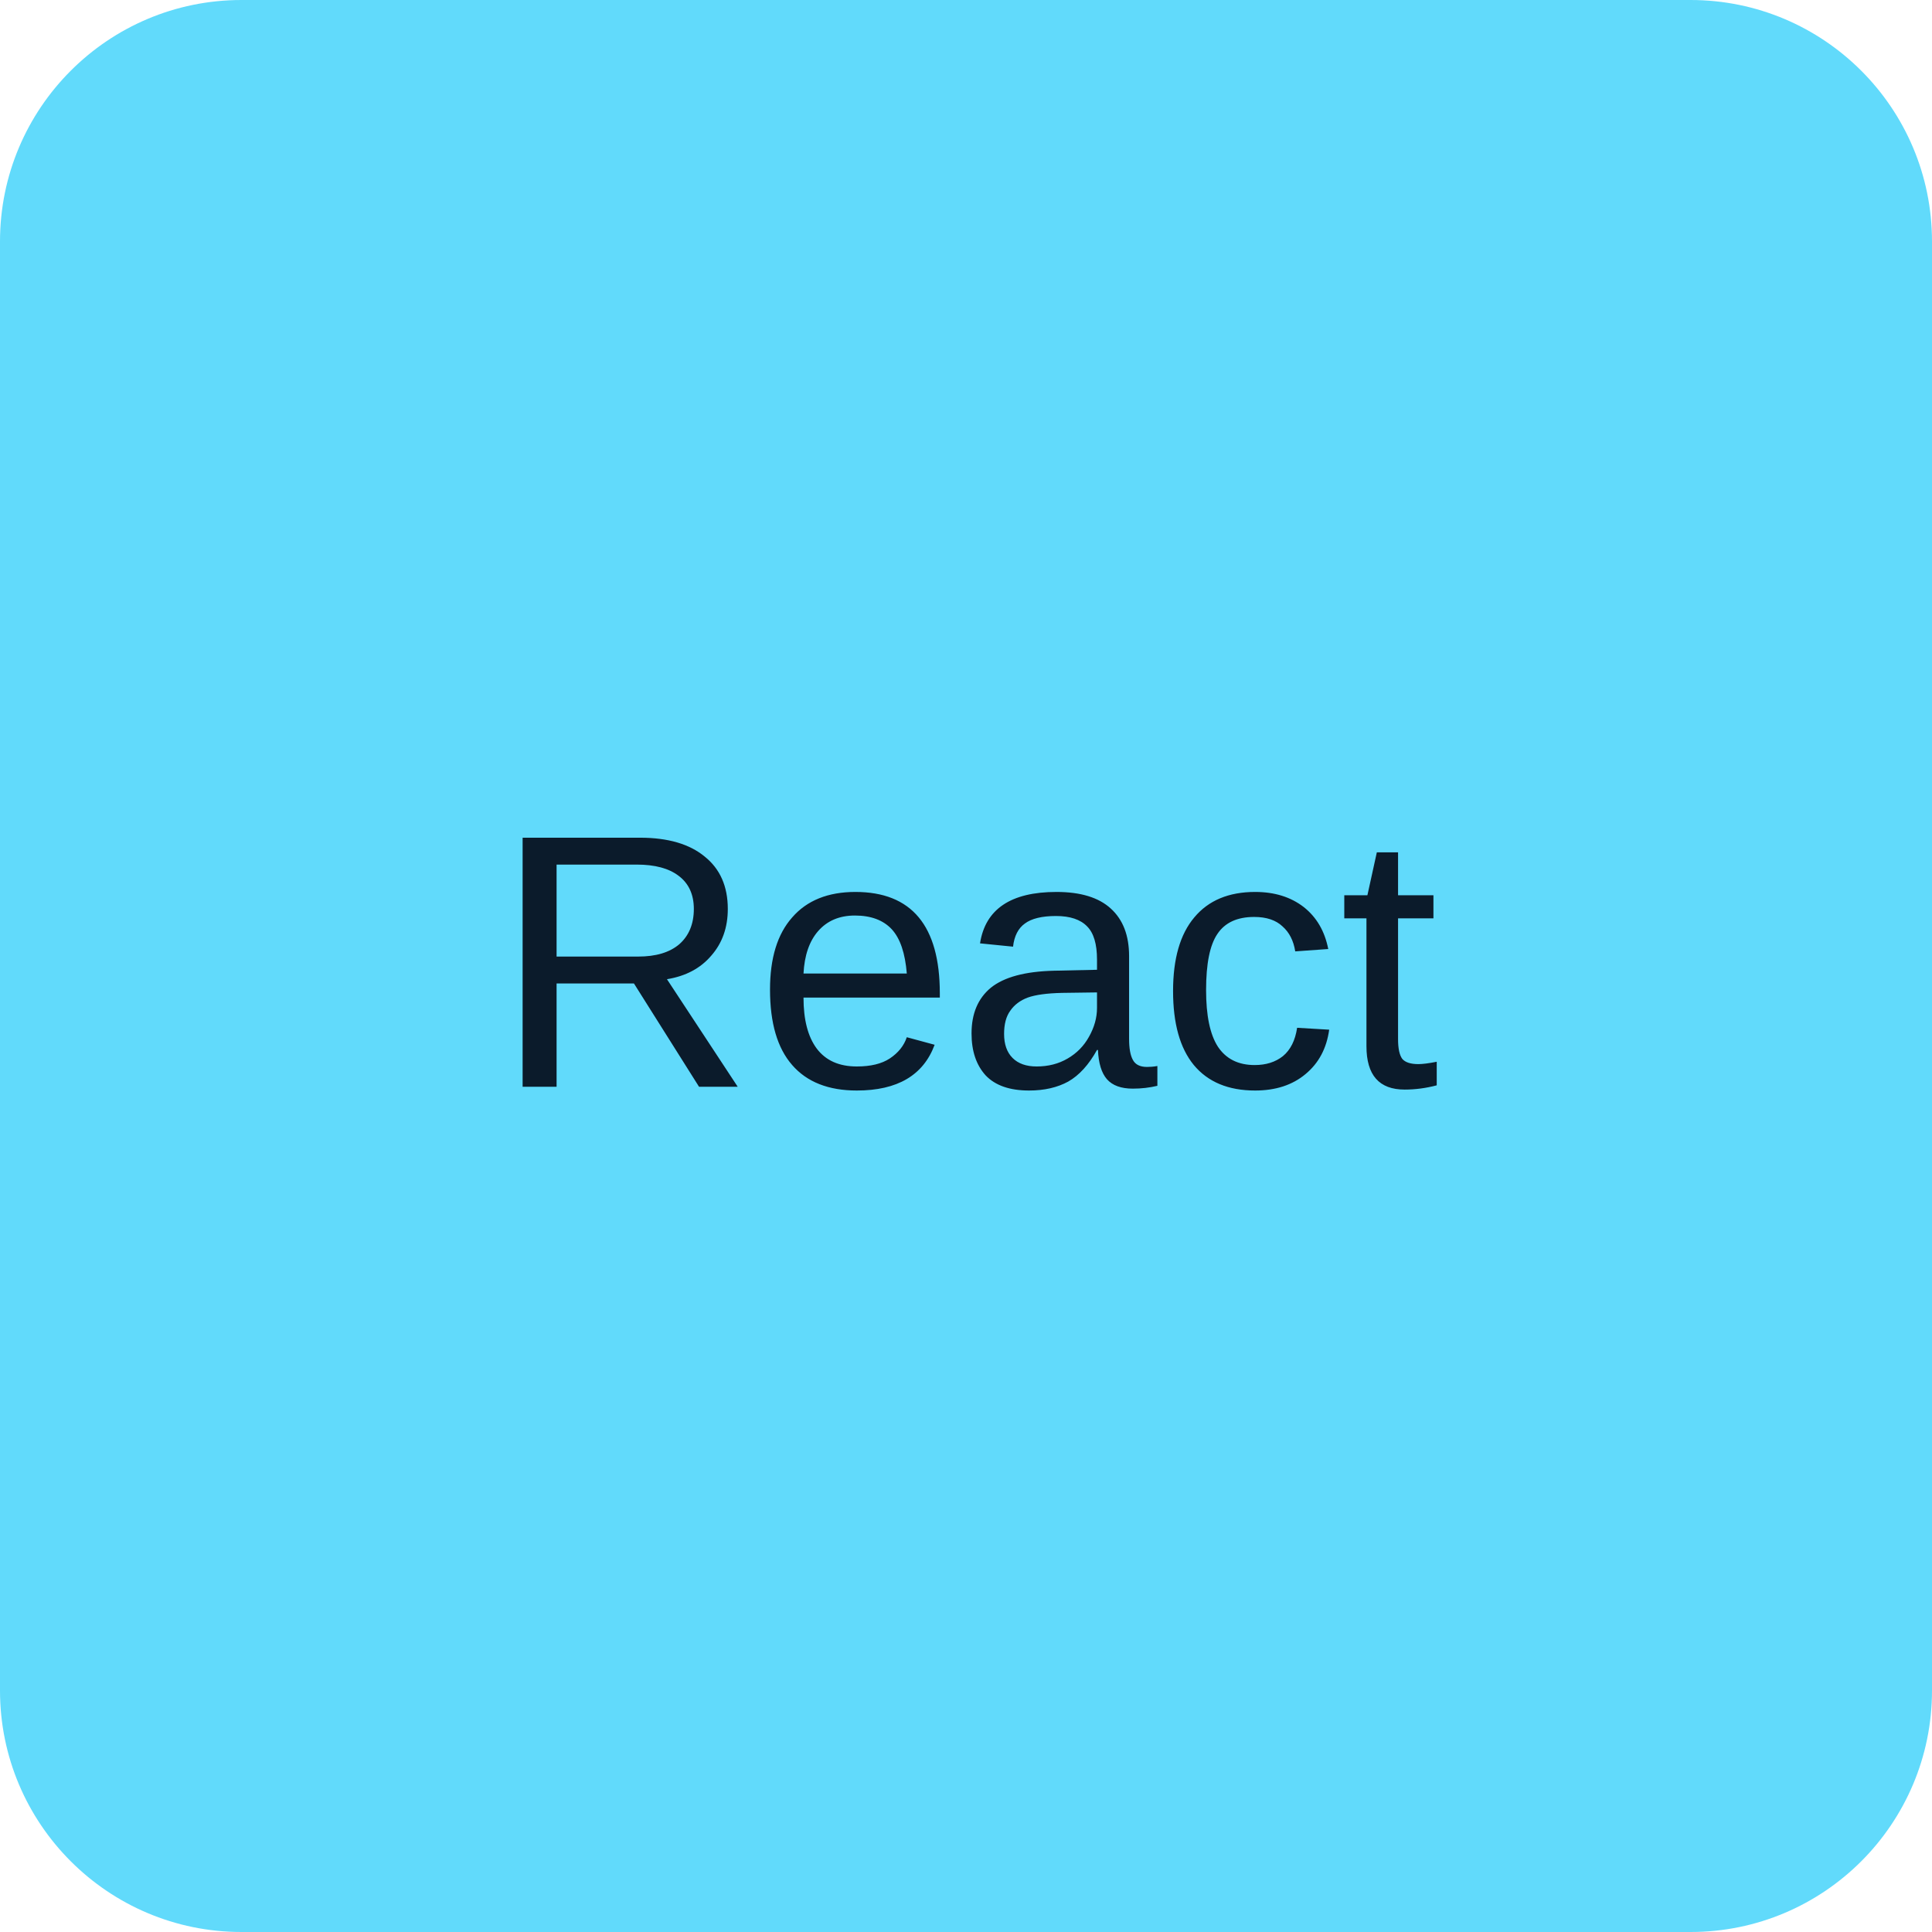
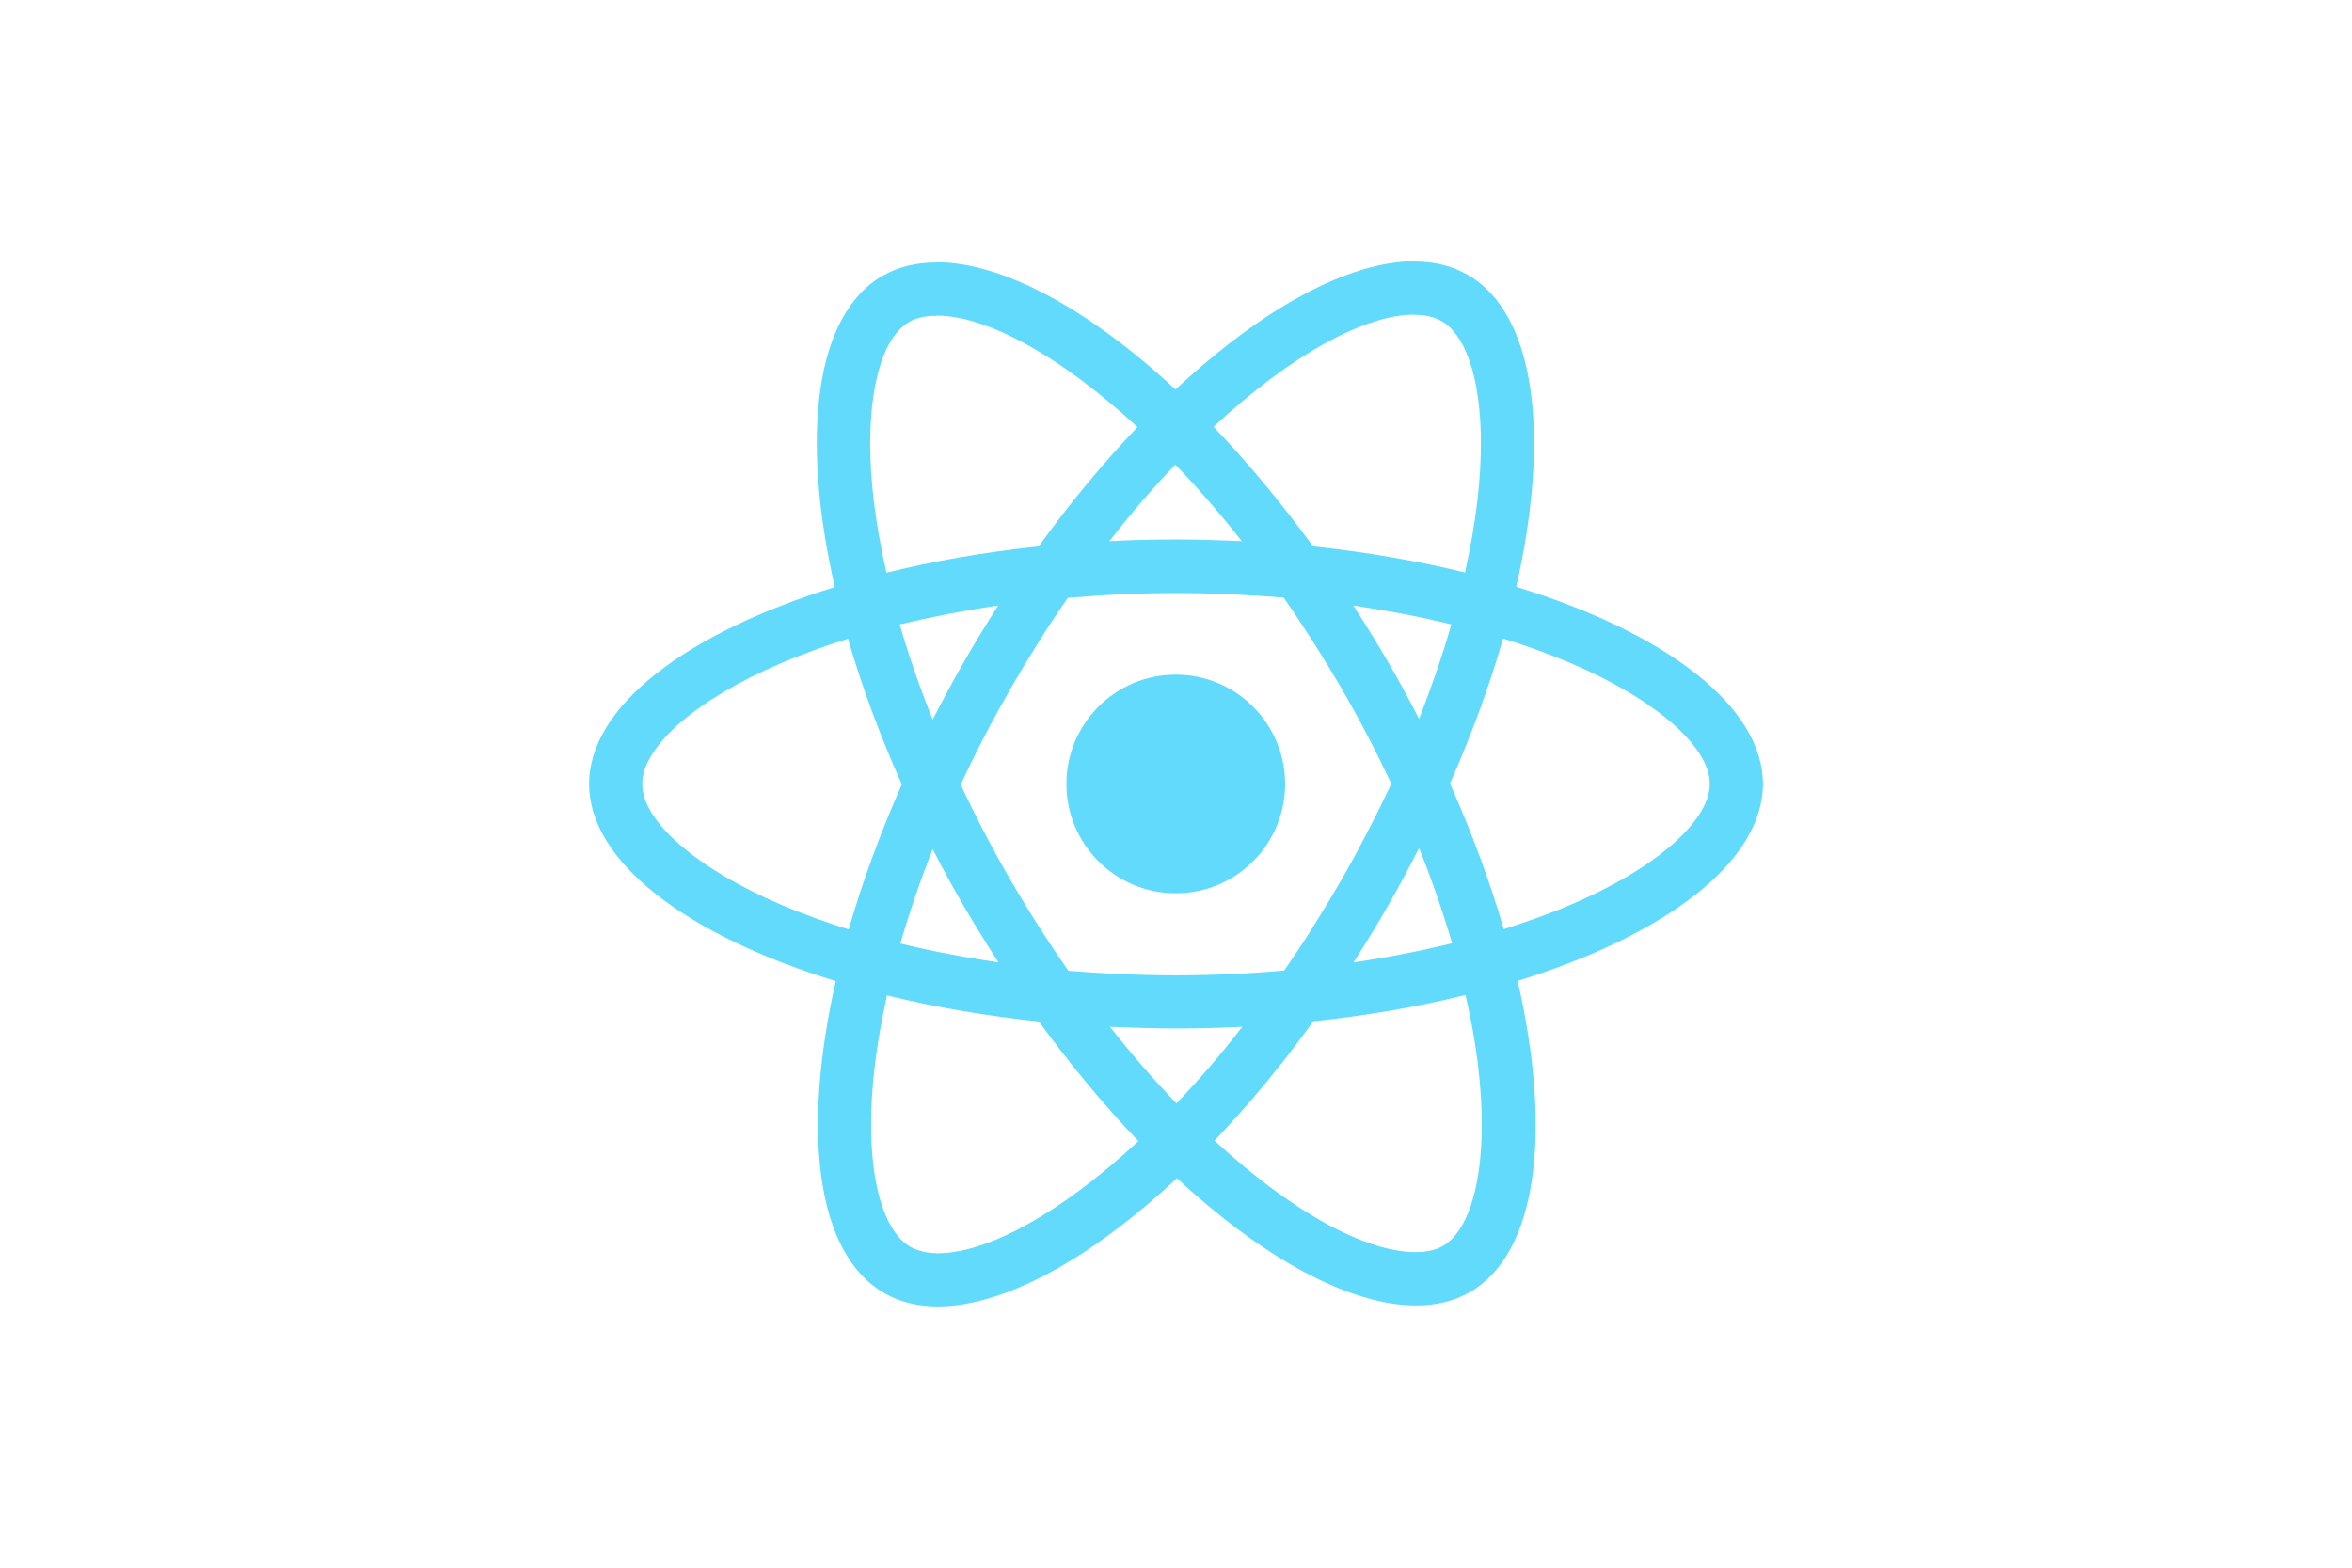
- <svg xmlns="http://www.w3.org/2000/svg" width="64" height="64" viewBox="0 0 64 64">
-   <rect width="64" height="64" rx="8" fill="#61DAFB" />
-   <text x="32" y="36" font-size="12" fill="#0b1b2b" text-anchor="middle" font-family="Arial">React</text>
+ <svg xmlns="http://www.w3.org/2000/svg" height="800" width="1200" viewBox="-73.59 -109.225 637.78 655.35">
+   <g transform="translate(-175.7 -78)" fill="#61DAFB">
+     <path d="M666.3 296.5c0-32.5-40.7-63.3-103.1-82.4 14.4-63.6 8-114.2-20.2-130.4-6.5-3.8-14.1-5.6-22.4-5.6v22.3c4.6 0 8.3.9 11.4 2.6 13.6 7.8 19.5 37.5 14.9 75.7-1.1 9.4-2.9 19.3-5.1 29.4-19.6-4.8-41-8.5-63.5-10.9-13.5-18.5-27.5-35.3-41.6-50 32.6-30.3 63.2-46.9 84-46.9V78c-27.5 0-63.5 19.6-99.9 53.6-36.4-33.8-72.4-53.2-99.9-53.2v22.3c20.7 0 51.4 16.5 84 46.6-14 14.7-28 31.4-41.3 49.9-22.6 2.4-44 6.1-63.6 11-2.3-10-4-19.7-5.2-29-4.7-38.2 1.1-67.9 14.6-75.8 3-1.8 6.9-2.6 11.5-2.6V78.5c-8.4 0-16 1.8-22.6 5.6-28.1 16.2-34.4 66.7-19.9 130.1-62.2 19.2-102.7 49.9-102.7 82.3 0 32.5 40.7 63.3 103.1 82.4-14.4 63.6-8 114.2 20.2 130.4 6.5 3.8 14.1 5.6 22.5 5.6 27.5 0 63.5-19.6 99.9-53.6 36.4 33.8 72.4 53.2 99.9 53.2 8.4 0 16-1.8 22.6-5.6 28.1-16.2 34.4-66.7 19.9-130.1 62-19.1 102.5-49.9 102.5-82.3zm-130.2-66.7c-3.7 12.9-8.3 26.2-13.5 39.5-4.1-8-8.4-16-13.1-24-4.6-8-9.5-15.8-14.4-23.4 14.2 2.1 27.9 4.7 41 7.9zm-45.8 106.5c-7.8 13.5-15.8 26.3-24.1 38.2-14.9 1.3-30 2-45.2 2-15.1 0-30.2-.7-45-1.9-8.3-11.9-16.4-24.6-24.2-38-7.6-13.1-14.5-26.4-20.8-39.8 6.2-13.4 13.2-26.8 20.7-39.9 7.8-13.5 15.8-26.3 24.1-38.2 14.9-1.3 30-2 45.2-2 15.1 0 30.2.7 45 1.9 8.3 11.9 16.4 24.6 24.2 38 7.6 13.1 14.5 26.4 20.8 39.8-6.3 13.4-13.2 26.8-20.7 39.9zm32.3-13c5.4 13.4 10 26.8 13.8 39.8-13.1 3.2-26.9 5.9-41.2 8 4.9-7.7 9.8-15.6 14.4-23.7 4.6-8 8.9-16.1 13-24.1zM421.2 430c-9.3-9.6-18.6-20.3-27.8-32 9 .4 18.2.7 27.5.7 9.4 0 18.7-.2 27.8-.7-9 11.7-18.3 22.4-27.5 32zm-74.4-58.9c-14.2-2.1-27.9-4.7-41-7.9 3.7-12.9 8.3-26.2 13.5-39.5 4.1 8 8.4 16 13.1 24 4.7 8 9.5 15.8 14.4 23.4zM420.7 163c9.3 9.6 18.6 20.3 27.8 32-9-.4-18.2-.7-27.5-.7-9.4 0-18.7.2-27.8.7 9-11.7 18.3-22.4 27.5-32zm-74 58.9c-4.9 7.7-9.8 15.6-14.4 23.7-4.6 8-8.9 16-13 24-5.4-13.4-10-26.8-13.8-39.8 13.1-3.1 26.9-5.8 41.2-7.9zm-90.5 125.2c-35.4-15.1-58.3-34.9-58.3-50.6 0-15.7 22.9-35.6 58.3-50.6 8.6-3.7 18-7 27.7-10.1 5.7 19.6 13.2 40 22.5 60.9-9.2 20.8-16.6 41.1-22.2 60.6-9.9-3.1-19.3-6.5-28-10.2zM310 490c-13.6-7.8-19.5-37.5-14.9-75.7 1.1-9.4 2.9-19.3 5.1-29.4 19.6 4.8 41 8.5 63.5 10.9 13.5 18.5 27.5 35.3 41.6 50-32.6 30.3-63.2 46.9-84 46.9-4.5-.1-8.3-1-11.3-2.7zm237.2-76.2c4.7 38.2-1.1 67.9-14.6 75.8-3 1.8-6.9 2.6-11.5 2.6-20.7 0-51.4-16.5-84-46.6 14-14.7 28-31.4 41.3-49.9 22.6-2.4 44-6.1 63.6-11 2.3 10.1 4.1 19.8 5.2 29.1zm38.5-66.7c-8.6 3.7-18 7-27.7 10.1-5.7-19.6-13.2-40-22.5-60.9 9.2-20.8 16.6-41.1 22.2-60.6 9.9 3.1 19.3 6.5 28.1 10.2 35.4 15.1 58.3 34.9 58.3 50.6-.1 15.7-23 35.6-58.4 50.6z" />
+     <circle r="45.7" cy="296.5" cx="420.9" />
+   </g>
</svg>
